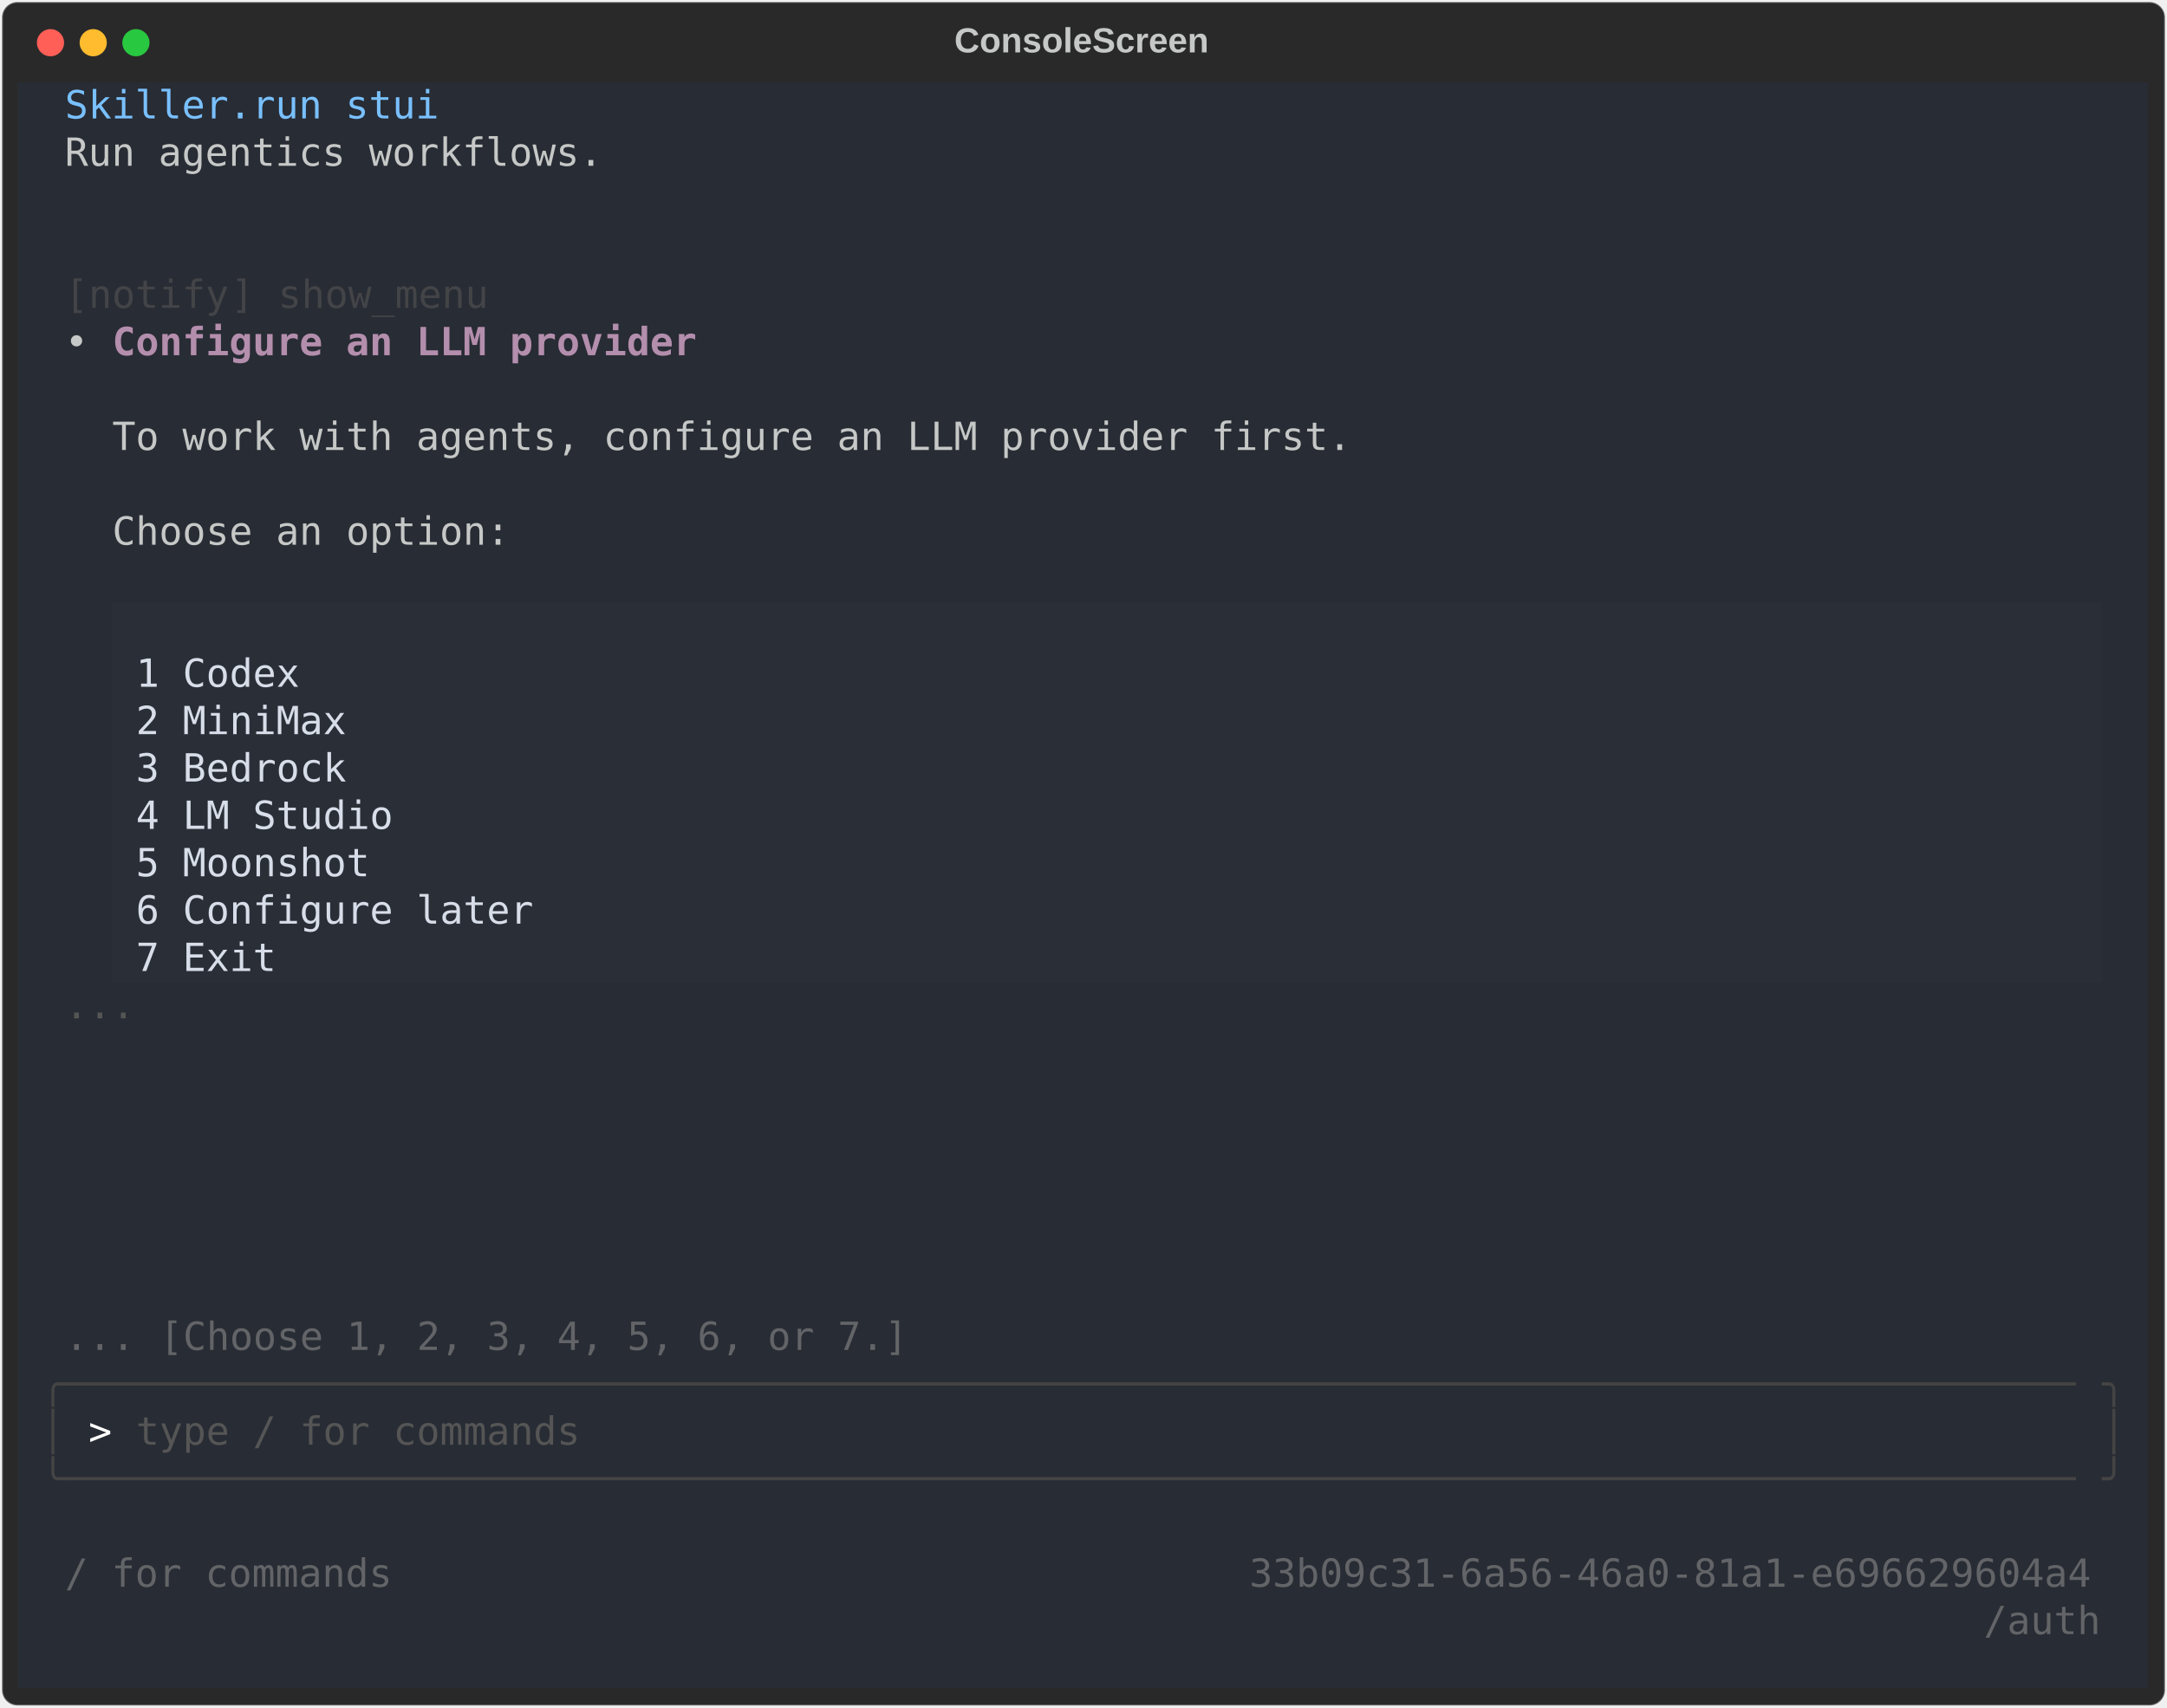
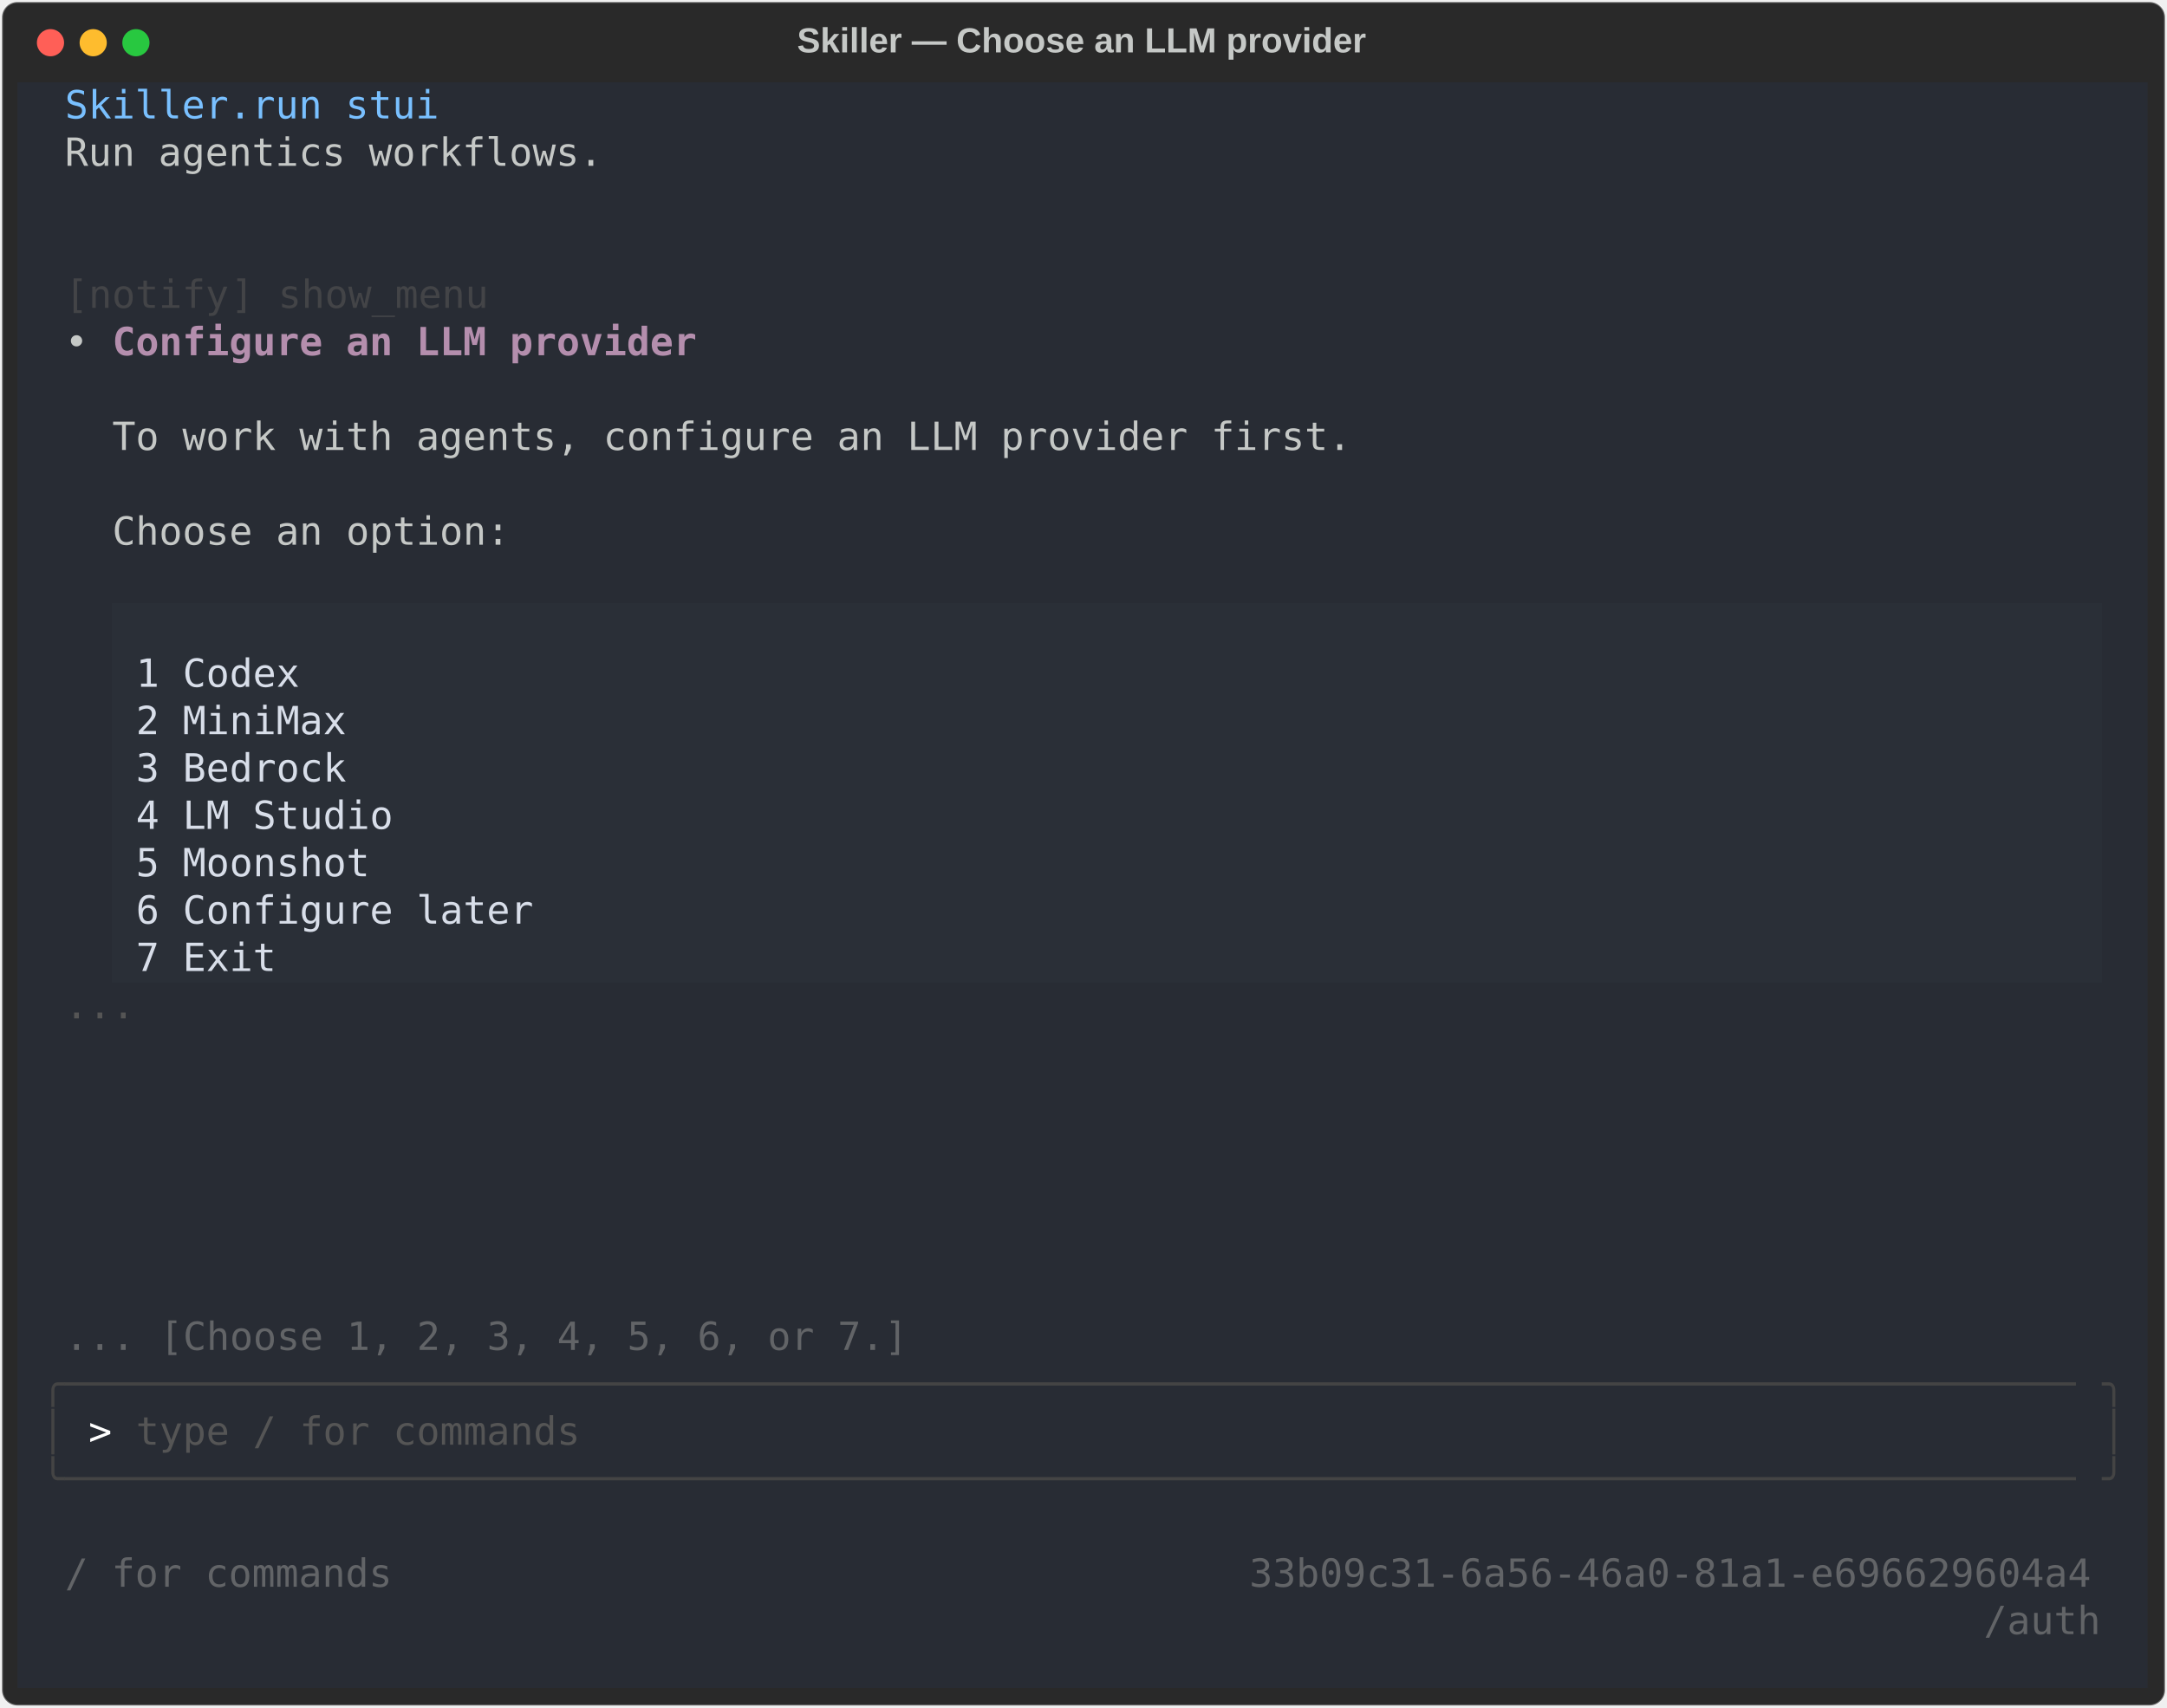
<svg xmlns="http://www.w3.org/2000/svg" class="rich-terminal" viewBox="0 0 1116 879.6">
  <style>

    @font-face {
        font-family: "Fira Code";
        src: local("FiraCode-Regular"),
                url("https://cdnjs.cloudflare.com/ajax/libs/firacode/6.2.0/woff2/FiraCode-Regular.woff2") format("woff2"),
                url("https://cdnjs.cloudflare.com/ajax/libs/firacode/6.2.0/woff/FiraCode-Regular.woff") format("woff");
        font-style: normal;
        font-weight: 400;
    }
    @font-face {
        font-family: "Fira Code";
        src: local("FiraCode-Bold"),
                url("https://cdnjs.cloudflare.com/ajax/libs/firacode/6.2.0/woff2/FiraCode-Bold.woff2") format("woff2"),
                url("https://cdnjs.cloudflare.com/ajax/libs/firacode/6.2.0/woff/FiraCode-Bold.woff") format("woff");
        font-style: bold;
        font-weight: 700;
    }

    .terminal-2388587783-matrix {
        font-family: Fira Code, monospace;
        font-size: 20px;
        line-height: 24.4px;
        font-variant-east-asian: full-width;
    }

    .terminal-2388587783-title {
        font-size: 18px;
        font-weight: bold;
        font-family: arial;
    }

    .terminal-2388587783-r1 { fill: #c5c8c6 }
.terminal-2388587783-r2 { fill: #79c0ff }
.terminal-2388587783-r3 { fill: #e0e0e0 }
.terminal-2388587783-r4 { fill: #434447 }
.terminal-2388587783-r5 { fill: #b48ead;font-weight: bold }
.terminal-2388587783-r6 { fill: #d8dee9 }
.terminal-2388587783-r7 { fill: #555555 }
.terminal-2388587783-r8 { fill: #626467 }
.terminal-2388587783-r9 { fill: #a9aaad }
.terminal-2388587783-r10 { fill: #444444 }
.terminal-2388587783-r11 { fill: #ffffff }
    </style>
  <defs>
    <clipPath id="terminal-2388587783-clip-terminal">
      <rect x="0" y="0" width="1097.0" height="828.6" />
    </clipPath>
    <clipPath id="terminal-2388587783-line-0">
      <rect x="0" y="1.5" width="1098" height="24.65" />
    </clipPath>
    <clipPath id="terminal-2388587783-line-1">
      <rect x="0" y="25.9" width="1098" height="24.65" />
    </clipPath>
    <clipPath id="terminal-2388587783-line-2">
      <rect x="0" y="50.3" width="1098" height="24.65" />
    </clipPath>
    <clipPath id="terminal-2388587783-line-3">
      <rect x="0" y="74.7" width="1098" height="24.65" />
    </clipPath>
    <clipPath id="terminal-2388587783-line-4">
      <rect x="0" y="99.1" width="1098" height="24.65" />
    </clipPath>
    <clipPath id="terminal-2388587783-line-5">
      <rect x="0" y="123.5" width="1098" height="24.65" />
    </clipPath>
    <clipPath id="terminal-2388587783-line-6">
      <rect x="0" y="147.9" width="1098" height="24.65" />
    </clipPath>
    <clipPath id="terminal-2388587783-line-7">
      <rect x="0" y="172.3" width="1098" height="24.65" />
    </clipPath>
    <clipPath id="terminal-2388587783-line-8">
      <rect x="0" y="196.7" width="1098" height="24.65" />
    </clipPath>
    <clipPath id="terminal-2388587783-line-9">
      <rect x="0" y="221.1" width="1098" height="24.65" />
    </clipPath>
    <clipPath id="terminal-2388587783-line-10">
      <rect x="0" y="245.5" width="1098" height="24.65" />
    </clipPath>
    <clipPath id="terminal-2388587783-line-11">
      <rect x="0" y="269.9" width="1098" height="24.65" />
    </clipPath>
    <clipPath id="terminal-2388587783-line-12">
      <rect x="0" y="294.3" width="1098" height="24.65" />
    </clipPath>
    <clipPath id="terminal-2388587783-line-13">
      <rect x="0" y="318.7" width="1098" height="24.65" />
    </clipPath>
    <clipPath id="terminal-2388587783-line-14">
      <rect x="0" y="343.1" width="1098" height="24.65" />
    </clipPath>
    <clipPath id="terminal-2388587783-line-15">
      <rect x="0" y="367.5" width="1098" height="24.65" />
    </clipPath>
    <clipPath id="terminal-2388587783-line-16">
      <rect x="0" y="391.9" width="1098" height="24.65" />
    </clipPath>
    <clipPath id="terminal-2388587783-line-17">
      <rect x="0" y="416.3" width="1098" height="24.65" />
    </clipPath>
    <clipPath id="terminal-2388587783-line-18">
      <rect x="0" y="440.7" width="1098" height="24.65" />
    </clipPath>
    <clipPath id="terminal-2388587783-line-19">
      <rect x="0" y="465.1" width="1098" height="24.65" />
    </clipPath>
    <clipPath id="terminal-2388587783-line-20">
      <rect x="0" y="489.5" width="1098" height="24.65" />
    </clipPath>
    <clipPath id="terminal-2388587783-line-21">
      <rect x="0" y="513.9" width="1098" height="24.65" />
    </clipPath>
    <clipPath id="terminal-2388587783-line-22">
      <rect x="0" y="538.3" width="1098" height="24.65" />
    </clipPath>
    <clipPath id="terminal-2388587783-line-23">
      <rect x="0" y="562.7" width="1098" height="24.65" />
    </clipPath>
    <clipPath id="terminal-2388587783-line-24">
      <rect x="0" y="587.1" width="1098" height="24.65" />
    </clipPath>
    <clipPath id="terminal-2388587783-line-25">
      <rect x="0" y="611.5" width="1098" height="24.65" />
    </clipPath>
    <clipPath id="terminal-2388587783-line-26">
      <rect x="0" y="635.9" width="1098" height="24.65" />
    </clipPath>
    <clipPath id="terminal-2388587783-line-27">
      <rect x="0" y="660.3" width="1098" height="24.65" />
    </clipPath>
    <clipPath id="terminal-2388587783-line-28">
      <rect x="0" y="684.7" width="1098" height="24.65" />
    </clipPath>
    <clipPath id="terminal-2388587783-line-29">
      <rect x="0" y="709.1" width="1098" height="24.65" />
    </clipPath>
    <clipPath id="terminal-2388587783-line-30">
      <rect x="0" y="733.5" width="1098" height="24.65" />
    </clipPath>
    <clipPath id="terminal-2388587783-line-31">
      <rect x="0" y="757.9" width="1098" height="24.65" />
    </clipPath>
    <clipPath id="terminal-2388587783-line-32">
      <rect x="0" y="782.3" width="1098" height="24.65" />
    </clipPath>
  </defs>
  <rect fill="#292929" stroke="rgba(255,255,255,0.35)" stroke-width="1" x="1" y="1" width="1114" height="877.6" rx="8" />
-   <text class="terminal-2388587783-title" fill="#c5c8c6" text-anchor="middle" x="557" y="27">ConsoleScreen</text>
+   <text class="terminal-2388587783-title" fill="#c5c8c6" text-anchor="middle" x="557" y="27">Skiller — Choose an LLM provider</text>
  <g transform="translate(26,22)">
    <circle cx="0" cy="0" r="7" fill="#ff5f57" />
    <circle cx="22" cy="0" r="7" fill="#febc2e" />
    <circle cx="44" cy="0" r="7" fill="#28c840" />
  </g>
  <g transform="translate(9, 41)" clip-path="url(#terminal-2388587783-clip-terminal)">
    <rect fill="#282c34" x="0" y="1.5" width="12.2" height="24.65" shape-rendering="crispEdges" />
    <rect fill="#282c34" x="12.2" y="1.5" width="12.2" height="24.65" shape-rendering="crispEdges" />
    <rect fill="#282c34" x="24.4" y="1.5" width="195.2" height="24.65" shape-rendering="crispEdges" />
    <rect fill="#282c34" x="219.6" y="1.5" width="854" height="24.65" shape-rendering="crispEdges" />
    <rect fill="#282c34" x="1073.6" y="1.5" width="12.2" height="24.65" shape-rendering="crispEdges" />
    <rect fill="#282c34" x="1085.8" y="1.5" width="12.2" height="24.65" shape-rendering="crispEdges" />
    <rect fill="#282c34" x="0" y="25.9" width="12.2" height="24.65" shape-rendering="crispEdges" />
    <rect fill="#282c34" x="12.2" y="25.9" width="12.2" height="24.65" shape-rendering="crispEdges" />
    <rect fill="#282c34" x="24.4" y="25.9" width="280.6" height="24.65" shape-rendering="crispEdges" />
    <rect fill="#282c34" x="305" y="25.9" width="768.6" height="24.65" shape-rendering="crispEdges" />
    <rect fill="#282c34" x="1073.6" y="25.9" width="12.2" height="24.65" shape-rendering="crispEdges" />
    <rect fill="#282c34" x="1085.8" y="25.9" width="12.2" height="24.65" shape-rendering="crispEdges" />
    <rect fill="#282c34" x="0" y="50.3" width="12.2" height="24.65" shape-rendering="crispEdges" />
    <rect fill="#282c34" x="12.2" y="50.3" width="12.2" height="24.65" shape-rendering="crispEdges" />
    <rect fill="#282c34" x="24.4" y="50.3" width="1049.2" height="24.65" shape-rendering="crispEdges" />
    <rect fill="#282c34" x="1073.6" y="50.3" width="12.2" height="24.65" shape-rendering="crispEdges" />
    <rect fill="#282c34" x="1085.8" y="50.3" width="12.2" height="24.65" shape-rendering="crispEdges" />
    <rect fill="#282c34" x="0" y="74.7" width="12.2" height="24.65" shape-rendering="crispEdges" />
    <rect fill="#282c34" x="12.2" y="74.7" width="12.2" height="24.65" shape-rendering="crispEdges" />
    <rect fill="#282c34" x="24.4" y="74.7" width="1049.2" height="24.65" shape-rendering="crispEdges" />
    <rect fill="#282c34" x="1073.6" y="74.7" width="12.2" height="24.65" shape-rendering="crispEdges" />
    <rect fill="#282c34" x="1085.8" y="74.7" width="12.2" height="24.65" shape-rendering="crispEdges" />
    <rect fill="#282c34" x="0" y="99.1" width="12.2" height="24.65" shape-rendering="crispEdges" />
    <rect fill="#282c34" x="12.2" y="99.1" width="12.2" height="24.65" shape-rendering="crispEdges" />
    <rect fill="#282c34" x="24.4" y="99.1" width="12.2" height="24.65" shape-rendering="crispEdges" />
    <rect fill="#282c34" x="36.6" y="99.1" width="73.2" height="24.65" shape-rendering="crispEdges" />
    <rect fill="#282c34" x="109.8" y="99.1" width="24.4" height="24.65" shape-rendering="crispEdges" />
    <rect fill="#282c34" x="134.2" y="99.1" width="109.8" height="24.65" shape-rendering="crispEdges" />
    <rect fill="#282c34" x="244" y="99.1" width="829.6" height="24.65" shape-rendering="crispEdges" />
    <rect fill="#282c34" x="1073.6" y="99.1" width="12.2" height="24.65" shape-rendering="crispEdges" />
    <rect fill="#282c34" x="1085.8" y="99.1" width="12.2" height="24.65" shape-rendering="crispEdges" />
    <rect fill="#282c34" x="0" y="123.5" width="12.2" height="24.65" shape-rendering="crispEdges" />
    <rect fill="#282c34" x="12.2" y="123.5" width="12.2" height="24.65" shape-rendering="crispEdges" />
    <rect fill="#282c34" x="24.4" y="123.5" width="12.2" height="24.65" shape-rendering="crispEdges" />
    <rect fill="#282c34" x="36.6" y="123.5" width="12.2" height="24.65" shape-rendering="crispEdges" />
    <rect fill="#282c34" x="48.8" y="123.5" width="305" height="24.65" shape-rendering="crispEdges" />
    <rect fill="#282c34" x="353.8" y="123.5" width="719.8" height="24.65" shape-rendering="crispEdges" />
    <rect fill="#282c34" x="1073.6" y="123.5" width="12.2" height="24.65" shape-rendering="crispEdges" />
    <rect fill="#282c34" x="1085.8" y="123.5" width="12.2" height="24.65" shape-rendering="crispEdges" />
    <rect fill="#282c34" x="0" y="147.9" width="12.2" height="24.65" shape-rendering="crispEdges" />
    <rect fill="#282c34" x="12.2" y="147.9" width="12.2" height="24.65" shape-rendering="crispEdges" />
    <rect fill="#282c34" x="24.4" y="147.9" width="12.2" height="24.65" shape-rendering="crispEdges" />
    <rect fill="#282c34" x="36.6" y="147.9" width="12.2" height="24.65" shape-rendering="crispEdges" />
    <rect fill="#282c34" x="48.8" y="147.9" width="1024.8" height="24.65" shape-rendering="crispEdges" />
    <rect fill="#282c34" x="1073.6" y="147.9" width="12.2" height="24.65" shape-rendering="crispEdges" />
    <rect fill="#282c34" x="1085.8" y="147.9" width="12.2" height="24.65" shape-rendering="crispEdges" />
    <rect fill="#282c34" x="0" y="172.3" width="12.2" height="24.65" shape-rendering="crispEdges" />
    <rect fill="#282c34" x="12.2" y="172.3" width="12.2" height="24.65" shape-rendering="crispEdges" />
    <rect fill="#282c34" x="24.4" y="172.3" width="12.2" height="24.65" shape-rendering="crispEdges" />
    <rect fill="#282c34" x="36.6" y="172.3" width="12.2" height="24.65" shape-rendering="crispEdges" />
    <rect fill="#282c34" x="48.8" y="172.3" width="646.6" height="24.65" shape-rendering="crispEdges" />
    <rect fill="#282c34" x="695.4" y="172.3" width="378.2" height="24.65" shape-rendering="crispEdges" />
    <rect fill="#282c34" x="1073.6" y="172.3" width="12.2" height="24.65" shape-rendering="crispEdges" />
    <rect fill="#282c34" x="1085.8" y="172.3" width="12.2" height="24.65" shape-rendering="crispEdges" />
    <rect fill="#282c34" x="0" y="196.7" width="12.2" height="24.65" shape-rendering="crispEdges" />
    <rect fill="#282c34" x="12.2" y="196.7" width="12.2" height="24.65" shape-rendering="crispEdges" />
    <rect fill="#282c34" x="24.4" y="196.7" width="12.2" height="24.65" shape-rendering="crispEdges" />
    <rect fill="#282c34" x="36.6" y="196.7" width="12.2" height="24.65" shape-rendering="crispEdges" />
    <rect fill="#282c34" x="48.8" y="196.7" width="1024.8" height="24.65" shape-rendering="crispEdges" />
    <rect fill="#282c34" x="1073.6" y="196.7" width="12.2" height="24.65" shape-rendering="crispEdges" />
    <rect fill="#282c34" x="1085.8" y="196.7" width="12.2" height="24.65" shape-rendering="crispEdges" />
    <rect fill="#282c34" x="0" y="221.1" width="12.2" height="24.65" shape-rendering="crispEdges" />
    <rect fill="#282c34" x="12.2" y="221.1" width="12.2" height="24.65" shape-rendering="crispEdges" />
    <rect fill="#282c34" x="24.4" y="221.1" width="12.2" height="24.65" shape-rendering="crispEdges" />
    <rect fill="#282c34" x="36.6" y="221.1" width="12.2" height="24.65" shape-rendering="crispEdges" />
    <rect fill="#282c34" x="48.8" y="221.1" width="207.4" height="24.65" shape-rendering="crispEdges" />
    <rect fill="#282c34" x="256.2" y="221.1" width="817.4" height="24.65" shape-rendering="crispEdges" />
    <rect fill="#282c34" x="1073.6" y="221.1" width="12.2" height="24.65" shape-rendering="crispEdges" />
    <rect fill="#282c34" x="1085.8" y="221.1" width="12.2" height="24.65" shape-rendering="crispEdges" />
    <rect fill="#282c34" x="0" y="245.5" width="12.2" height="24.65" shape-rendering="crispEdges" />
    <rect fill="#282c34" x="12.2" y="245.5" width="12.2" height="24.65" shape-rendering="crispEdges" />
    <rect fill="#282c34" x="24.4" y="245.5" width="12.2" height="24.65" shape-rendering="crispEdges" />
    <rect fill="#282c34" x="36.6" y="245.5" width="12.2" height="24.65" shape-rendering="crispEdges" />
    <rect fill="#282c34" x="48.8" y="245.5" width="1024.8" height="24.65" shape-rendering="crispEdges" />
    <rect fill="#282c34" x="1073.6" y="245.5" width="12.2" height="24.65" shape-rendering="crispEdges" />
    <rect fill="#282c34" x="1085.8" y="245.5" width="12.2" height="24.65" shape-rendering="crispEdges" />
    <rect fill="#282c34" x="0" y="269.9" width="12.2" height="24.65" shape-rendering="crispEdges" />
    <rect fill="#282c34" x="12.2" y="269.9" width="12.2" height="24.65" shape-rendering="crispEdges" />
    <rect fill="#282c34" x="24.4" y="269.9" width="12.2" height="24.65" shape-rendering="crispEdges" />
    <rect fill="#282c34" x="36.6" y="269.9" width="12.2" height="24.65" shape-rendering="crispEdges" />
    <rect fill="#2a2f37" x="48.8" y="269.9" width="1024.8" height="24.65" shape-rendering="crispEdges" />
    <rect fill="#282c34" x="1073.6" y="269.9" width="12.2" height="24.65" shape-rendering="crispEdges" />
    <rect fill="#282c34" x="1085.8" y="269.9" width="12.2" height="24.65" shape-rendering="crispEdges" />
    <rect fill="#282c34" x="0" y="294.3" width="12.2" height="24.65" shape-rendering="crispEdges" />
    <rect fill="#282c34" x="12.2" y="294.3" width="12.2" height="24.65" shape-rendering="crispEdges" />
    <rect fill="#282c34" x="24.4" y="294.3" width="12.2" height="24.65" shape-rendering="crispEdges" />
    <rect fill="#282c34" x="36.6" y="294.3" width="12.2" height="24.65" shape-rendering="crispEdges" />
    <rect fill="#2a2f37" x="48.8" y="294.3" width="12.2" height="24.65" shape-rendering="crispEdges" />
    <rect fill="#2a2f37" x="61" y="294.3" width="85.4" height="24.65" shape-rendering="crispEdges" />
    <rect fill="#2a2f37" x="146.4" y="294.3" width="915" height="24.65" shape-rendering="crispEdges" />
    <rect fill="#2a2f37" x="1061.4" y="294.3" width="12.2" height="24.65" shape-rendering="crispEdges" />
    <rect fill="#282c34" x="1073.6" y="294.3" width="12.2" height="24.65" shape-rendering="crispEdges" />
    <rect fill="#282c34" x="1085.8" y="294.3" width="12.2" height="24.65" shape-rendering="crispEdges" />
    <rect fill="#282c34" x="0" y="318.7" width="12.2" height="24.65" shape-rendering="crispEdges" />
    <rect fill="#282c34" x="12.2" y="318.7" width="12.2" height="24.65" shape-rendering="crispEdges" />
    <rect fill="#282c34" x="24.4" y="318.7" width="12.2" height="24.65" shape-rendering="crispEdges" />
    <rect fill="#282c34" x="36.6" y="318.7" width="12.2" height="24.65" shape-rendering="crispEdges" />
    <rect fill="#2a2f37" x="48.8" y="318.7" width="12.2" height="24.65" shape-rendering="crispEdges" />
    <rect fill="#2a2f37" x="61" y="318.7" width="109.8" height="24.65" shape-rendering="crispEdges" />
    <rect fill="#2a2f37" x="170.8" y="318.7" width="890.6" height="24.65" shape-rendering="crispEdges" />
    <rect fill="#2a2f37" x="1061.4" y="318.7" width="12.2" height="24.65" shape-rendering="crispEdges" />
    <rect fill="#282c34" x="1073.6" y="318.7" width="12.2" height="24.65" shape-rendering="crispEdges" />
    <rect fill="#282c34" x="1085.8" y="318.7" width="12.2" height="24.65" shape-rendering="crispEdges" />
    <rect fill="#282c34" x="0" y="343.1" width="12.2" height="24.65" shape-rendering="crispEdges" />
    <rect fill="#282c34" x="12.2" y="343.1" width="12.2" height="24.65" shape-rendering="crispEdges" />
    <rect fill="#282c34" x="24.4" y="343.1" width="12.2" height="24.65" shape-rendering="crispEdges" />
    <rect fill="#282c34" x="36.6" y="343.1" width="12.2" height="24.65" shape-rendering="crispEdges" />
    <rect fill="#2a2f37" x="48.8" y="343.1" width="12.2" height="24.65" shape-rendering="crispEdges" />
    <rect fill="#2a2f37" x="61" y="343.1" width="109.8" height="24.65" shape-rendering="crispEdges" />
    <rect fill="#2a2f37" x="170.8" y="343.1" width="890.6" height="24.65" shape-rendering="crispEdges" />
    <rect fill="#2a2f37" x="1061.4" y="343.1" width="12.2" height="24.65" shape-rendering="crispEdges" />
    <rect fill="#282c34" x="1073.6" y="343.1" width="12.2" height="24.65" shape-rendering="crispEdges" />
    <rect fill="#282c34" x="1085.8" y="343.1" width="12.2" height="24.65" shape-rendering="crispEdges" />
    <rect fill="#282c34" x="0" y="367.5" width="12.2" height="24.65" shape-rendering="crispEdges" />
    <rect fill="#282c34" x="12.2" y="367.5" width="12.2" height="24.65" shape-rendering="crispEdges" />
    <rect fill="#282c34" x="24.4" y="367.5" width="12.2" height="24.65" shape-rendering="crispEdges" />
    <rect fill="#282c34" x="36.6" y="367.5" width="12.2" height="24.65" shape-rendering="crispEdges" />
    <rect fill="#2a2f37" x="48.8" y="367.5" width="12.2" height="24.65" shape-rendering="crispEdges" />
    <rect fill="#2a2f37" x="61" y="367.5" width="134.2" height="24.65" shape-rendering="crispEdges" />
    <rect fill="#2a2f37" x="195.2" y="367.5" width="866.2" height="24.65" shape-rendering="crispEdges" />
    <rect fill="#2a2f37" x="1061.4" y="367.5" width="12.2" height="24.65" shape-rendering="crispEdges" />
    <rect fill="#282c34" x="1073.6" y="367.5" width="12.2" height="24.65" shape-rendering="crispEdges" />
    <rect fill="#282c34" x="1085.8" y="367.5" width="12.2" height="24.65" shape-rendering="crispEdges" />
    <rect fill="#282c34" x="0" y="391.9" width="12.2" height="24.65" shape-rendering="crispEdges" />
    <rect fill="#282c34" x="12.2" y="391.9" width="12.2" height="24.65" shape-rendering="crispEdges" />
    <rect fill="#282c34" x="24.4" y="391.9" width="12.2" height="24.65" shape-rendering="crispEdges" />
    <rect fill="#282c34" x="36.6" y="391.9" width="12.2" height="24.65" shape-rendering="crispEdges" />
    <rect fill="#2a2f37" x="48.8" y="391.9" width="12.2" height="24.65" shape-rendering="crispEdges" />
    <rect fill="#2a2f37" x="61" y="391.9" width="122" height="24.65" shape-rendering="crispEdges" />
    <rect fill="#2a2f37" x="183" y="391.9" width="878.4" height="24.65" shape-rendering="crispEdges" />
    <rect fill="#2a2f37" x="1061.4" y="391.9" width="12.2" height="24.65" shape-rendering="crispEdges" />
    <rect fill="#282c34" x="1073.6" y="391.9" width="12.2" height="24.65" shape-rendering="crispEdges" />
    <rect fill="#282c34" x="1085.8" y="391.9" width="12.2" height="24.65" shape-rendering="crispEdges" />
    <rect fill="#282c34" x="0" y="416.3" width="12.2" height="24.65" shape-rendering="crispEdges" />
    <rect fill="#282c34" x="12.2" y="416.3" width="12.2" height="24.65" shape-rendering="crispEdges" />
    <rect fill="#282c34" x="24.4" y="416.3" width="12.2" height="24.65" shape-rendering="crispEdges" />
    <rect fill="#282c34" x="36.6" y="416.3" width="12.2" height="24.65" shape-rendering="crispEdges" />
    <rect fill="#2a2f37" x="48.8" y="416.3" width="12.2" height="24.65" shape-rendering="crispEdges" />
    <rect fill="#2a2f37" x="61" y="416.3" width="207.4" height="24.65" shape-rendering="crispEdges" />
    <rect fill="#2a2f37" x="268.4" y="416.3" width="793" height="24.65" shape-rendering="crispEdges" />
    <rect fill="#2a2f37" x="1061.4" y="416.3" width="12.2" height="24.65" shape-rendering="crispEdges" />
    <rect fill="#282c34" x="1073.6" y="416.3" width="12.2" height="24.65" shape-rendering="crispEdges" />
    <rect fill="#282c34" x="1085.8" y="416.3" width="12.2" height="24.65" shape-rendering="crispEdges" />
    <rect fill="#282c34" x="0" y="440.7" width="12.2" height="24.65" shape-rendering="crispEdges" />
    <rect fill="#282c34" x="12.2" y="440.7" width="12.2" height="24.65" shape-rendering="crispEdges" />
    <rect fill="#282c34" x="24.4" y="440.7" width="12.2" height="24.65" shape-rendering="crispEdges" />
    <rect fill="#282c34" x="36.6" y="440.7" width="12.2" height="24.65" shape-rendering="crispEdges" />
    <rect fill="#2a2f37" x="48.8" y="440.7" width="12.2" height="24.65" shape-rendering="crispEdges" />
    <rect fill="#2a2f37" x="61" y="440.7" width="73.2" height="24.65" shape-rendering="crispEdges" />
    <rect fill="#2a2f37" x="134.2" y="440.7" width="927.2" height="24.65" shape-rendering="crispEdges" />
    <rect fill="#2a2f37" x="1061.4" y="440.7" width="12.2" height="24.65" shape-rendering="crispEdges" />
    <rect fill="#282c34" x="1073.6" y="440.7" width="12.2" height="24.65" shape-rendering="crispEdges" />
    <rect fill="#282c34" x="1085.8" y="440.7" width="12.2" height="24.65" shape-rendering="crispEdges" />
    <rect fill="#282c34" x="0" y="465.1" width="12.2" height="24.65" shape-rendering="crispEdges" />
    <rect fill="#282c34" x="12.2" y="465.1" width="12.2" height="24.65" shape-rendering="crispEdges" />
    <rect fill="#282c34" x="24.4" y="465.1" width="73.2" height="24.65" shape-rendering="crispEdges" />
    <rect fill="#282c34" x="97.6" y="465.1" width="976" height="24.65" shape-rendering="crispEdges" />
    <rect fill="#282c34" x="1073.6" y="465.1" width="12.2" height="24.65" shape-rendering="crispEdges" />
    <rect fill="#282c34" x="1085.8" y="465.1" width="12.2" height="24.65" shape-rendering="crispEdges" />
    <rect fill="#282c34" x="0" y="489.5" width="12.2" height="24.65" shape-rendering="crispEdges" />
    <rect fill="#282c34" x="12.2" y="489.5" width="12.2" height="24.65" shape-rendering="crispEdges" />
    <rect fill="#282c34" x="24.4" y="489.5" width="1049.2" height="24.65" shape-rendering="crispEdges" />
    <rect fill="#282c34" x="1073.6" y="489.5" width="12.2" height="24.65" shape-rendering="crispEdges" />
    <rect fill="#282c34" x="1085.8" y="489.5" width="12.2" height="24.65" shape-rendering="crispEdges" />
    <rect fill="#282c34" x="0" y="513.9" width="12.2" height="24.65" shape-rendering="crispEdges" />
    <rect fill="#282c34" x="12.2" y="513.9" width="12.2" height="24.65" shape-rendering="crispEdges" />
    <rect fill="#282c34" x="24.4" y="513.9" width="1049.2" height="24.65" shape-rendering="crispEdges" />
    <rect fill="#282c34" x="1073.6" y="513.9" width="12.2" height="24.65" shape-rendering="crispEdges" />
    <rect fill="#282c34" x="1085.8" y="513.9" width="12.2" height="24.65" shape-rendering="crispEdges" />
    <rect fill="#282c34" x="0" y="538.3" width="12.2" height="24.65" shape-rendering="crispEdges" />
    <rect fill="#282c34" x="12.2" y="538.3" width="12.2" height="24.65" shape-rendering="crispEdges" />
    <rect fill="#282c34" x="24.4" y="538.3" width="1049.2" height="24.65" shape-rendering="crispEdges" />
    <rect fill="#282c34" x="1073.6" y="538.3" width="12.2" height="24.65" shape-rendering="crispEdges" />
    <rect fill="#282c34" x="1085.8" y="538.3" width="12.2" height="24.65" shape-rendering="crispEdges" />
    <rect fill="#282c34" x="0" y="562.7" width="12.2" height="24.65" shape-rendering="crispEdges" />
    <rect fill="#282c34" x="12.2" y="562.7" width="12.2" height="24.65" shape-rendering="crispEdges" />
    <rect fill="#282c34" x="24.4" y="562.7" width="1049.2" height="24.65" shape-rendering="crispEdges" />
    <rect fill="#282c34" x="1073.6" y="562.7" width="12.2" height="24.65" shape-rendering="crispEdges" />
    <rect fill="#282c34" x="1085.8" y="562.7" width="12.2" height="24.65" shape-rendering="crispEdges" />
    <rect fill="#282c34" x="0" y="587.1" width="12.2" height="24.65" shape-rendering="crispEdges" />
    <rect fill="#282c34" x="12.2" y="587.1" width="12.2" height="24.65" shape-rendering="crispEdges" />
    <rect fill="#282c34" x="24.4" y="587.1" width="1049.2" height="24.65" shape-rendering="crispEdges" />
    <rect fill="#282c34" x="1073.6" y="587.1" width="12.2" height="24.65" shape-rendering="crispEdges" />
    <rect fill="#282c34" x="1085.8" y="587.1" width="12.2" height="24.65" shape-rendering="crispEdges" />
    <rect fill="#282c34" x="0" y="611.5" width="1098" height="24.65" shape-rendering="crispEdges" />
    <rect fill="#282c34" x="0" y="635.9" width="12.2" height="24.65" shape-rendering="crispEdges" />
    <rect fill="#282c34" x="12.2" y="635.9" width="12.2" height="24.65" shape-rendering="crispEdges" />
    <rect fill="#282c34" x="24.4" y="635.9" width="48.8" height="24.65" shape-rendering="crispEdges" />
    <rect fill="#282c34" x="73.2" y="635.9" width="390.4" height="24.65" shape-rendering="crispEdges" />
    <rect fill="#282c34" x="463.6" y="635.9" width="195.2" height="24.65" shape-rendering="crispEdges" />
    <rect fill="#282c34" x="658.8" y="635.9" width="12.2" height="24.65" shape-rendering="crispEdges" />
    <rect fill="#282c34" x="671" y="635.9" width="414.8" height="24.65" shape-rendering="crispEdges" />
    <rect fill="#282c34" x="1085.8" y="635.9" width="12.2" height="24.65" shape-rendering="crispEdges" />
    <rect fill="#282c34" x="0" y="660.3" width="12.2" height="24.65" shape-rendering="crispEdges" />
    <rect fill="#282c34" x="12.2" y="660.3" width="12.2" height="24.65" shape-rendering="crispEdges" />
    <rect fill="#282c34" x="24.4" y="660.3" width="1049.2" height="24.65" shape-rendering="crispEdges" />
    <rect fill="#282c34" x="1073.6" y="660.3" width="12.2" height="24.65" shape-rendering="crispEdges" />
    <rect fill="#282c34" x="1085.8" y="660.3" width="12.2" height="24.65" shape-rendering="crispEdges" />
    <rect fill="#282c34" x="0" y="684.7" width="12.2" height="24.65" shape-rendering="crispEdges" />
    <rect fill="#282c34" x="12.2" y="684.7" width="12.2" height="24.65" shape-rendering="crispEdges" />
    <rect fill="#282c34" x="24.4" y="684.7" width="12.2" height="24.65" shape-rendering="crispEdges" />
    <rect fill="#282c34" x="36.6" y="684.7" width="12.2" height="24.65" shape-rendering="crispEdges" />
    <rect fill="#282c34" x="48.8" y="684.7" width="12.2" height="24.65" shape-rendering="crispEdges" />
    <rect fill="#282c34" x="61" y="684.7" width="231.8" height="24.65" shape-rendering="crispEdges" />
    <rect fill="#282c34" x="292.8" y="684.7" width="768.6" height="24.65" shape-rendering="crispEdges" />
    <rect fill="#282c34" x="1061.4" y="684.7" width="12.2" height="24.65" shape-rendering="crispEdges" />
    <rect fill="#282c34" x="1073.6" y="684.7" width="12.2" height="24.65" shape-rendering="crispEdges" />
    <rect fill="#282c34" x="1085.8" y="684.7" width="12.2" height="24.65" shape-rendering="crispEdges" />
    <rect fill="#282c34" x="0" y="709.1" width="12.2" height="24.65" shape-rendering="crispEdges" />
    <rect fill="#282c34" x="12.2" y="709.1" width="12.2" height="24.65" shape-rendering="crispEdges" />
    <rect fill="#282c34" x="24.4" y="709.1" width="1049.2" height="24.65" shape-rendering="crispEdges" />
    <rect fill="#282c34" x="1073.6" y="709.1" width="12.2" height="24.65" shape-rendering="crispEdges" />
    <rect fill="#282c34" x="1085.8" y="709.1" width="12.2" height="24.65" shape-rendering="crispEdges" />
    <rect fill="#282c34" x="0" y="733.5" width="1098" height="24.65" shape-rendering="crispEdges" />
    <rect fill="#282c34" x="0" y="757.9" width="24.4" height="24.65" shape-rendering="crispEdges" />
    <rect fill="#282c34" x="24.4" y="757.9" width="170.8" height="24.65" shape-rendering="crispEdges" />
    <rect fill="#282c34" x="195.2" y="757.9" width="439.2" height="24.65" shape-rendering="crispEdges" />
    <rect fill="#282c34" x="634.4" y="757.9" width="439.2" height="24.65" shape-rendering="crispEdges" />
    <rect fill="#282c34" x="1073.6" y="757.9" width="24.4" height="24.65" shape-rendering="crispEdges" />
    <rect fill="#282c34" x="0" y="782.3" width="24.4" height="24.65" shape-rendering="crispEdges" />
    <rect fill="#282c34" x="24.4" y="782.3" width="610" height="24.65" shape-rendering="crispEdges" />
    <rect fill="#282c34" x="634.4" y="782.3" width="378.2" height="24.65" shape-rendering="crispEdges" />
    <rect fill="#282c34" x="1012.6" y="782.3" width="61" height="24.65" shape-rendering="crispEdges" />
    <rect fill="#282c34" x="1073.6" y="782.3" width="24.4" height="24.65" shape-rendering="crispEdges" />
    <rect fill="#282c34" x="0" y="806.7" width="24.4" height="24.65" shape-rendering="crispEdges" />
    <rect fill="#282c34" x="24.4" y="806.7" width="610" height="24.65" shape-rendering="crispEdges" />
    <rect fill="#282c34" x="634.4" y="806.7" width="439.2" height="24.65" shape-rendering="crispEdges" />
    <rect fill="#282c34" x="1073.6" y="806.7" width="24.4" height="24.65" shape-rendering="crispEdges" />
    <g class="terminal-2388587783-matrix">
      <text class="terminal-2388587783-r2" x="24.4" y="20" textLength="195.2" clip-path="url(#terminal-2388587783-line-0)">Skiller.run stui</text>
      <text class="terminal-2388587783-r1" x="1098" y="20" textLength="12.2" clip-path="url(#terminal-2388587783-line-0)">
</text>
      <text class="terminal-2388587783-r1" x="24.4" y="44.4" textLength="280.6" clip-path="url(#terminal-2388587783-line-1)">Run agentics workflows.</text>
      <text class="terminal-2388587783-r1" x="1098" y="44.4" textLength="12.2" clip-path="url(#terminal-2388587783-line-1)">
</text>
      <text class="terminal-2388587783-r1" x="1098" y="68.8" textLength="12.2" clip-path="url(#terminal-2388587783-line-2)">
</text>
      <text class="terminal-2388587783-r1" x="1098" y="93.2" textLength="12.2" clip-path="url(#terminal-2388587783-line-3)">
</text>
      <text class="terminal-2388587783-r4" x="24.4" y="117.6" textLength="12.2" clip-path="url(#terminal-2388587783-line-4)">[</text>
      <text class="terminal-2388587783-r4" x="36.6" y="117.6" textLength="73.2" clip-path="url(#terminal-2388587783-line-4)">notify</text>
      <text class="terminal-2388587783-r4" x="109.8" y="117.6" textLength="24.4" clip-path="url(#terminal-2388587783-line-4)">] </text>
      <text class="terminal-2388587783-r4" x="134.2" y="117.6" textLength="109.8" clip-path="url(#terminal-2388587783-line-4)">show_menu</text>
      <text class="terminal-2388587783-r1" x="1098" y="117.6" textLength="12.2" clip-path="url(#terminal-2388587783-line-4)">
</text>
      <text class="terminal-2388587783-r1" x="24.4" y="142" textLength="12.2" clip-path="url(#terminal-2388587783-line-5)">•</text>
      <text class="terminal-2388587783-r5" x="48.8" y="142" textLength="305" clip-path="url(#terminal-2388587783-line-5)">Configure an LLM provider</text>
      <text class="terminal-2388587783-r1" x="1098" y="142" textLength="12.2" clip-path="url(#terminal-2388587783-line-5)">
</text>
      <text class="terminal-2388587783-r1" x="1098" y="166.4" textLength="12.2" clip-path="url(#terminal-2388587783-line-6)">
</text>
      <text class="terminal-2388587783-r1" x="48.8" y="190.8" textLength="646.6" clip-path="url(#terminal-2388587783-line-7)">To work with agents, configure an LLM provider first.</text>
      <text class="terminal-2388587783-r1" x="1098" y="190.8" textLength="12.2" clip-path="url(#terminal-2388587783-line-7)">
</text>
      <text class="terminal-2388587783-r1" x="1098" y="215.2" textLength="12.2" clip-path="url(#terminal-2388587783-line-8)">
</text>
      <text class="terminal-2388587783-r1" x="48.8" y="239.6" textLength="207.4" clip-path="url(#terminal-2388587783-line-9)">Choose an option:</text>
      <text class="terminal-2388587783-r1" x="1098" y="239.6" textLength="12.2" clip-path="url(#terminal-2388587783-line-9)">
</text>
      <text class="terminal-2388587783-r1" x="1098" y="264" textLength="12.2" clip-path="url(#terminal-2388587783-line-10)">
</text>
      <text class="terminal-2388587783-r1" x="1098" y="288.4" textLength="12.2" clip-path="url(#terminal-2388587783-line-11)">
</text>
      <text class="terminal-2388587783-r6" x="61" y="312.8" textLength="85.4" clip-path="url(#terminal-2388587783-line-12)">1 Codex</text>
      <text class="terminal-2388587783-r1" x="1098" y="312.8" textLength="12.2" clip-path="url(#terminal-2388587783-line-12)">
</text>
      <text class="terminal-2388587783-r6" x="61" y="337.2" textLength="109.8" clip-path="url(#terminal-2388587783-line-13)">2 MiniMax</text>
      <text class="terminal-2388587783-r1" x="1098" y="337.2" textLength="12.2" clip-path="url(#terminal-2388587783-line-13)">
</text>
      <text class="terminal-2388587783-r6" x="61" y="361.6" textLength="109.8" clip-path="url(#terminal-2388587783-line-14)">3 Bedrock</text>
      <text class="terminal-2388587783-r1" x="1098" y="361.6" textLength="12.2" clip-path="url(#terminal-2388587783-line-14)">
</text>
      <text class="terminal-2388587783-r6" x="61" y="386" textLength="134.2" clip-path="url(#terminal-2388587783-line-15)">4 LM Studio</text>
      <text class="terminal-2388587783-r1" x="1098" y="386" textLength="12.2" clip-path="url(#terminal-2388587783-line-15)">
</text>
      <text class="terminal-2388587783-r6" x="61" y="410.4" textLength="122" clip-path="url(#terminal-2388587783-line-16)">5 Moonshot</text>
      <text class="terminal-2388587783-r1" x="1098" y="410.4" textLength="12.2" clip-path="url(#terminal-2388587783-line-16)">
</text>
      <text class="terminal-2388587783-r6" x="61" y="434.8" textLength="207.4" clip-path="url(#terminal-2388587783-line-17)">6 Configure later</text>
      <text class="terminal-2388587783-r1" x="1098" y="434.8" textLength="12.2" clip-path="url(#terminal-2388587783-line-17)">
</text>
      <text class="terminal-2388587783-r6" x="61" y="459.2" textLength="73.2" clip-path="url(#terminal-2388587783-line-18)">7 Exit</text>
      <text class="terminal-2388587783-r1" x="1098" y="459.2" textLength="12.2" clip-path="url(#terminal-2388587783-line-18)">
</text>
      <text class="terminal-2388587783-r7" x="24.4" y="483.6" textLength="73.2" clip-path="url(#terminal-2388587783-line-19)">   ...</text>
      <text class="terminal-2388587783-r1" x="1098" y="483.6" textLength="12.2" clip-path="url(#terminal-2388587783-line-19)">
</text>
      <text class="terminal-2388587783-r1" x="1098" y="508" textLength="12.2" clip-path="url(#terminal-2388587783-line-20)">
</text>
      <text class="terminal-2388587783-r1" x="1098" y="532.4" textLength="12.2" clip-path="url(#terminal-2388587783-line-21)">
</text>
      <text class="terminal-2388587783-r1" x="1098" y="556.8" textLength="12.2" clip-path="url(#terminal-2388587783-line-22)">
</text>
      <text class="terminal-2388587783-r1" x="1098" y="581.2" textLength="12.2" clip-path="url(#terminal-2388587783-line-23)">
</text>
      <text class="terminal-2388587783-r1" x="1098" y="605.6" textLength="12.2" clip-path="url(#terminal-2388587783-line-24)">
</text>
      <text class="terminal-2388587783-r1" x="1098" y="630" textLength="12.2" clip-path="url(#terminal-2388587783-line-25)">
</text>
      <text class="terminal-2388587783-r8" x="24.4" y="654.4" textLength="48.8" clip-path="url(#terminal-2388587783-line-26)">... </text>
      <text class="terminal-2388587783-r8" x="73.2" y="654.4" textLength="390.4" clip-path="url(#terminal-2388587783-line-26)">[Choose 1, 2, 3, 4, 5, 6, or 7.]</text>
      <text class="terminal-2388587783-r1" x="1098" y="654.4" textLength="12.2" clip-path="url(#terminal-2388587783-line-26)">
</text>
      <text class="terminal-2388587783-r10" x="12.2" y="678.8" textLength="12.2" clip-path="url(#terminal-2388587783-line-27)">╭</text>
      <text class="terminal-2388587783-r10" x="24.4" y="678.8" textLength="1049.2" clip-path="url(#terminal-2388587783-line-27)">──────────────────────────────────────────────────────────────────────────────────────</text>
      <text class="terminal-2388587783-r10" x="1073.6" y="678.8" textLength="12.2" clip-path="url(#terminal-2388587783-line-27)">╮</text>
      <text class="terminal-2388587783-r1" x="1098" y="678.8" textLength="12.2" clip-path="url(#terminal-2388587783-line-27)">
</text>
      <text class="terminal-2388587783-r10" x="12.2" y="703.2" textLength="12.2" clip-path="url(#terminal-2388587783-line-28)">│</text>
      <text class="terminal-2388587783-r11" x="36.6" y="703.2" textLength="12.2" clip-path="url(#terminal-2388587783-line-28)">&gt;</text>
      <text class="terminal-2388587783-r7" x="61" y="703.2" textLength="231.8" clip-path="url(#terminal-2388587783-line-28)">type / for commands</text>
      <text class="terminal-2388587783-r10" x="1073.6" y="703.2" textLength="12.2" clip-path="url(#terminal-2388587783-line-28)">│</text>
      <text class="terminal-2388587783-r1" x="1098" y="703.2" textLength="12.2" clip-path="url(#terminal-2388587783-line-28)">
</text>
      <text class="terminal-2388587783-r10" x="12.2" y="727.6" textLength="12.2" clip-path="url(#terminal-2388587783-line-29)">╰</text>
      <text class="terminal-2388587783-r10" x="24.4" y="727.6" textLength="1049.2" clip-path="url(#terminal-2388587783-line-29)">──────────────────────────────────────────────────────────────────────────────────────</text>
      <text class="terminal-2388587783-r10" x="1073.6" y="727.6" textLength="12.2" clip-path="url(#terminal-2388587783-line-29)">╯</text>
      <text class="terminal-2388587783-r1" x="1098" y="727.6" textLength="12.2" clip-path="url(#terminal-2388587783-line-29)">
</text>
      <text class="terminal-2388587783-r1" x="1098" y="752" textLength="12.2" clip-path="url(#terminal-2388587783-line-30)">
</text>
      <text class="terminal-2388587783-r8" x="24.4" y="776.4" textLength="170.8" clip-path="url(#terminal-2388587783-line-31)">/ for commands</text>
      <text class="terminal-2388587783-r8" x="634.4" y="776.4" textLength="439.2" clip-path="url(#terminal-2388587783-line-31)">33b09c31-6a56-46a0-81a1-e696629604a4</text>
      <text class="terminal-2388587783-r1" x="1098" y="776.4" textLength="12.2" clip-path="url(#terminal-2388587783-line-31)">
</text>
      <text class="terminal-2388587783-r8" x="1012.6" y="800.8" textLength="61" clip-path="url(#terminal-2388587783-line-32)">/auth</text>
      <text class="terminal-2388587783-r1" x="1098" y="800.8" textLength="12.2" clip-path="url(#terminal-2388587783-line-32)">
</text>
    </g>
  </g>
</svg>
